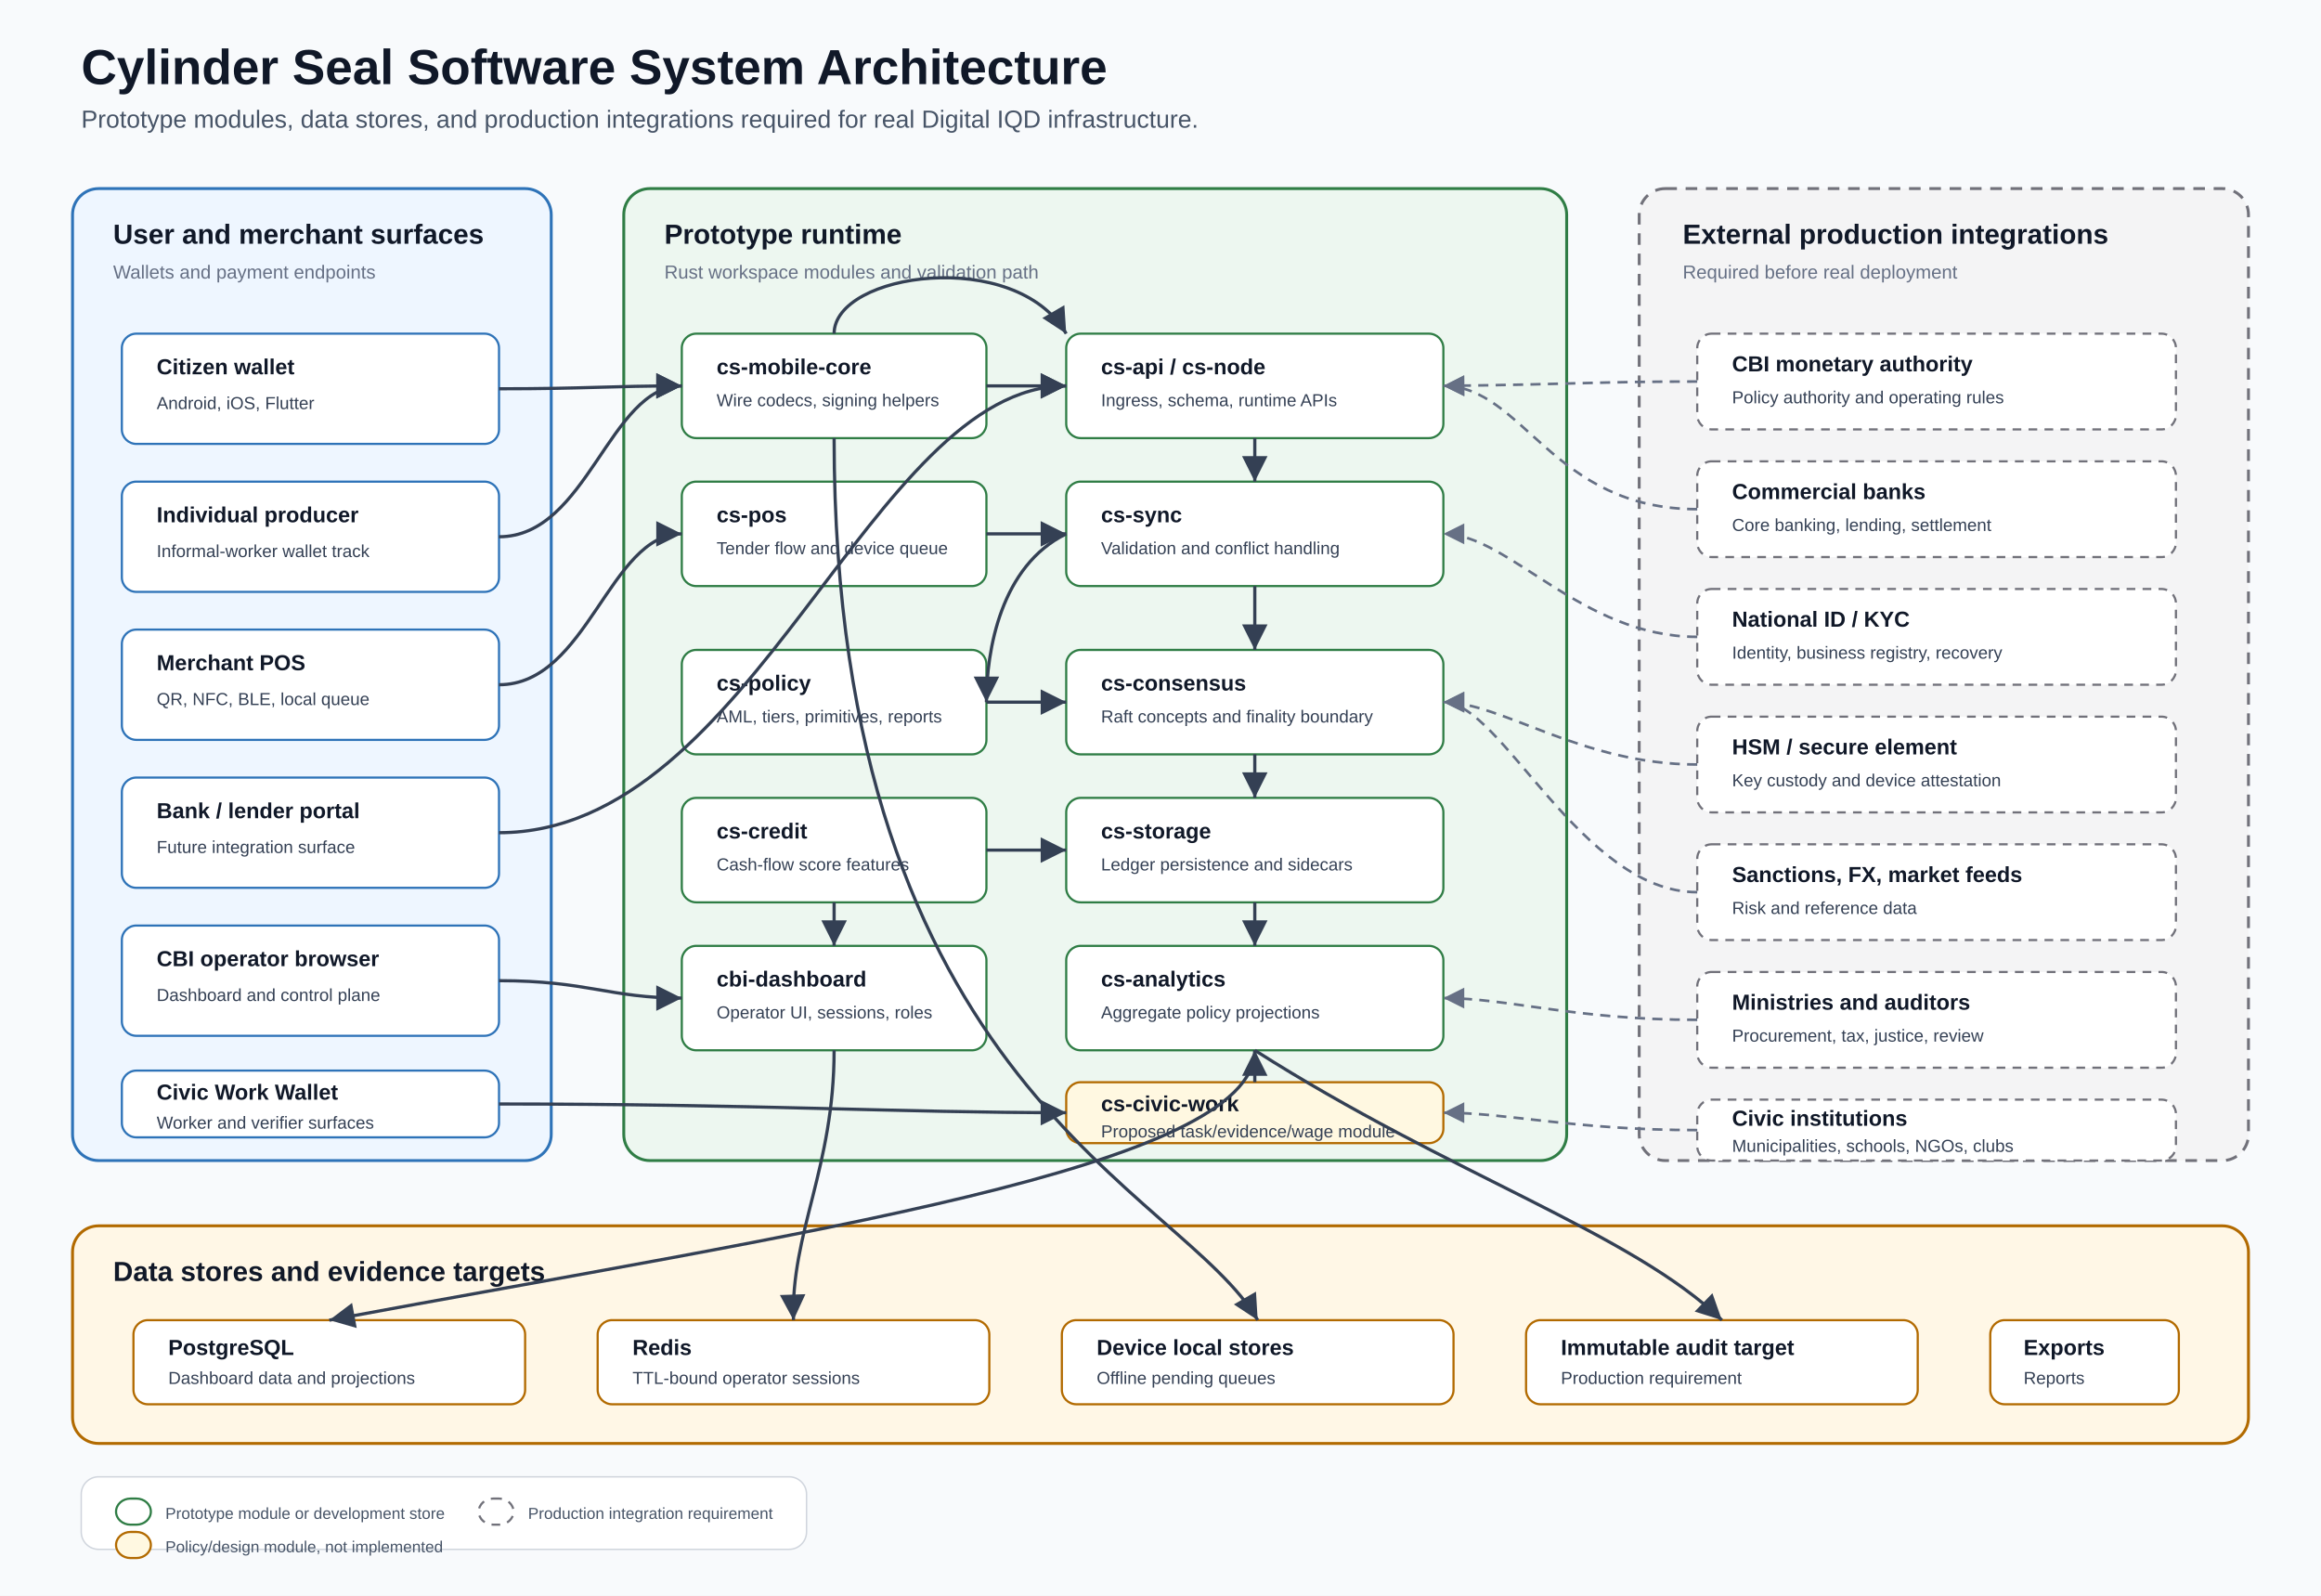
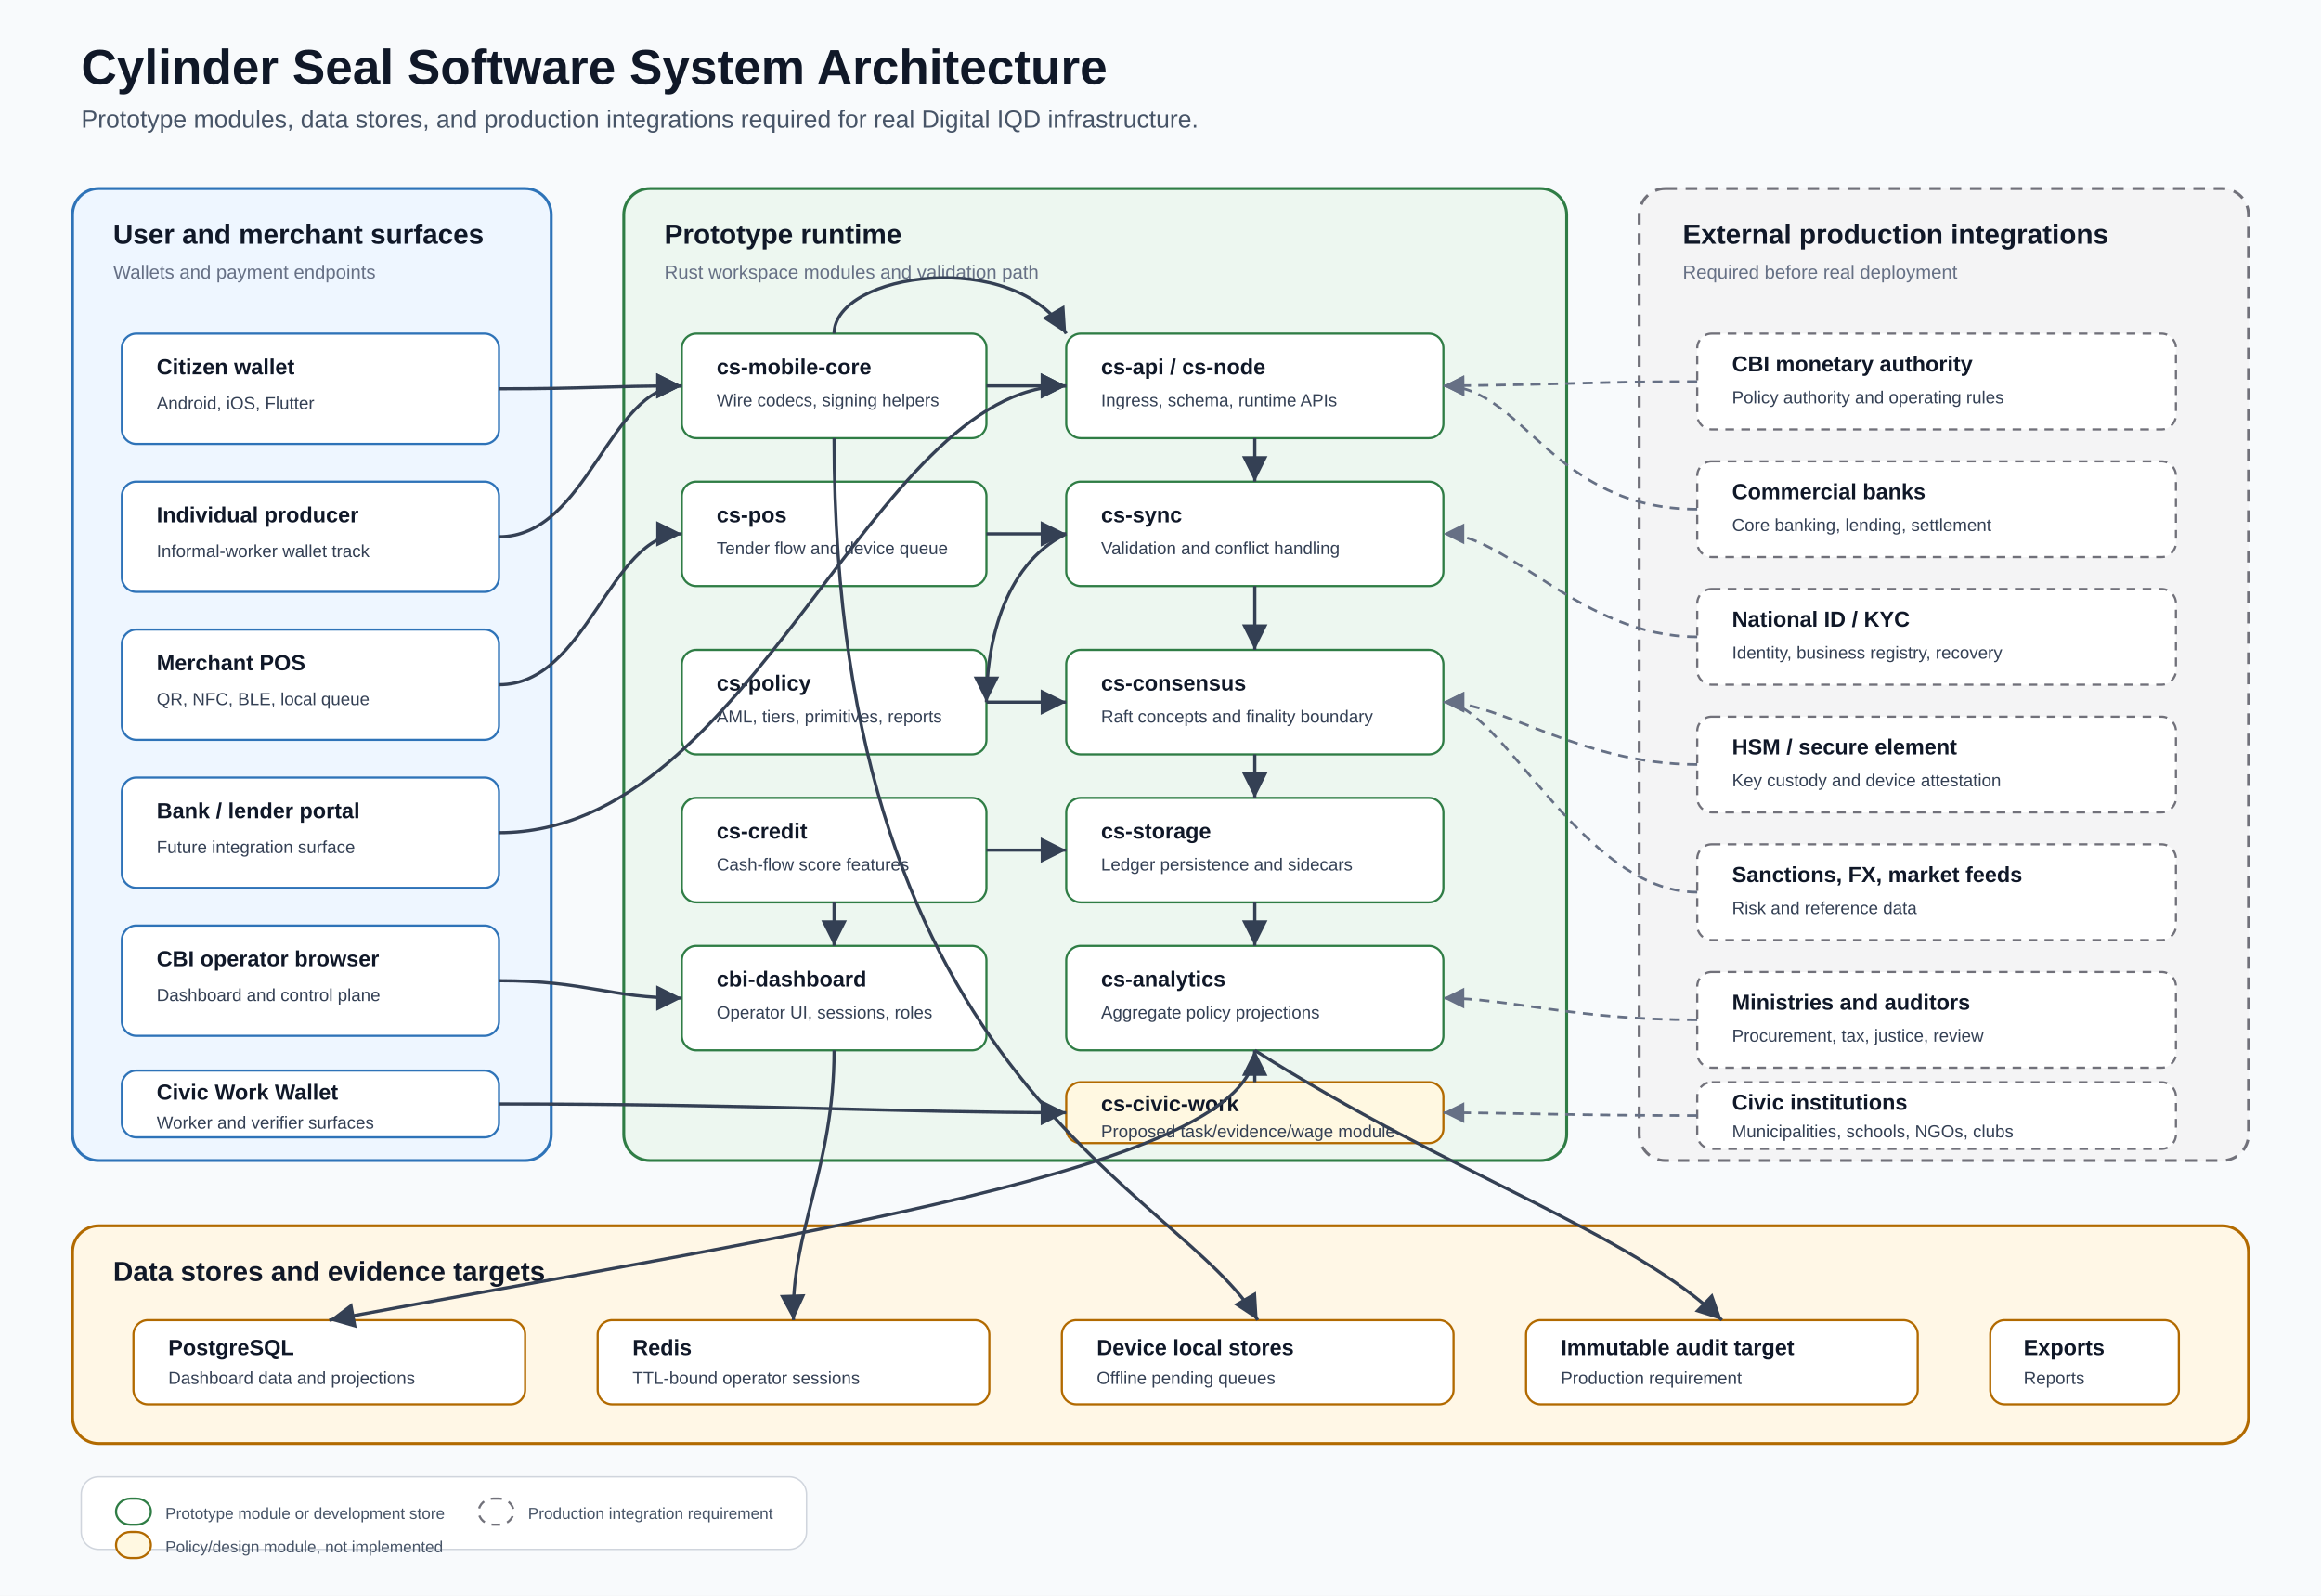
<svg xmlns="http://www.w3.org/2000/svg" width="1600" height="1100" viewBox="0 0 1600 1100" role="img" aria-labelledby="title desc">
  <defs>
    <marker id="arrow" markerWidth="12" markerHeight="12" refX="10" refY="6" orient="auto" markerUnits="strokeWidth">
      <path d="M2,2 L10,6 L2,10 Z" fill="#344054" />
    </marker>
    <marker id="arrow-soft" markerWidth="12" markerHeight="12" refX="10" refY="6" orient="auto" markerUnits="strokeWidth">
      <path d="M2,2 L10,6 L2,10 Z" fill="#667085" />
    </marker>
    <style>
      .bg { fill: #f8fafc; }
      .title { font: 700 34px Arial, sans-serif; fill: #101828; }
      .subtitle { font: 400 17px Arial, sans-serif; fill: #475467; }
      .zone-title { font: 700 19px Arial, sans-serif; fill: #101828; }
      .zone-note { font: 400 13px Arial, sans-serif; fill: #667085; }
      .box-title { font: 700 15px Arial, sans-serif; fill: #101828; }
      .box-text { font: 400 12px Arial, sans-serif; fill: #344054; }
      .small { font: 400 11px Arial, sans-serif; fill: #475467; }
      .zone { stroke-width: 2; rx: 18; }
      .user-zone { fill: #eef6ff; stroke: #2e73b8; }
      .runtime-zone { fill: #edf7f0; stroke: #2f7d45; }
      .store-zone { fill: #fff7e6; stroke: #b26a00; }
      .external-zone { fill: #f4f4f5; stroke: #71717a; stroke-dasharray: 8 6; }
      .box { stroke-width: 1.5; rx: 10; }
      .user { fill: #ffffff; stroke: #2e73b8; }
      .runtime { fill: #ffffff; stroke: #2f7d45; }
      .partial { fill: #fff8e1; stroke: #b26a00; }
      .store { fill: #ffffff; stroke: #b26a00; }
      .external { fill: #ffffff; stroke: #71717a; stroke-dasharray: 6 5; }
      .arrow { stroke: #344054; stroke-width: 2.2; fill: none; marker-end: url(#arrow); }
      .arrow-soft { stroke: #667085; stroke-width: 1.8; fill: none; marker-end: url(#arrow-soft); stroke-dasharray: 7 5; }
      .legend { fill: #ffffff; stroke: #d0d5dd; rx: 12; }
    </style>
  </defs>
  <rect class="bg" width="1600" height="1100" />
  <text class="title" x="56" y="58">Cylinder Seal Software System Architecture</text>
  <text class="subtitle" x="56" y="88">Prototype modules, data stores, and production integrations required for real Digital IQD infrastructure.</text>
  <rect class="zone user-zone" x="50" y="130" width="330" height="670" />
  <text class="zone-title" x="78" y="168">User and merchant surfaces</text>
  <text class="zone-note" x="78" y="192">Wallets and payment endpoints</text>
  <rect class="box user" x="84" y="230" width="260" height="76" />
  <text class="box-title" x="108" y="258">Citizen wallet</text>
  <text class="box-text" x="108" y="282">Android, iOS, Flutter</text>
  <rect class="box user" x="84" y="332" width="260" height="76" />
  <text class="box-title" x="108" y="360">Individual producer</text>
  <text class="box-text" x="108" y="384">Informal-worker wallet track</text>
  <rect class="box user" x="84" y="434" width="260" height="76" />
  <text class="box-title" x="108" y="462">Merchant POS</text>
  <text class="box-text" x="108" y="486">QR, NFC, BLE, local queue</text>
  <rect class="box user" x="84" y="536" width="260" height="76" />
  <text class="box-title" x="108" y="564">Bank / lender portal</text>
  <text class="box-text" x="108" y="588">Future integration surface</text>
  <rect class="box user" x="84" y="638" width="260" height="76" />
  <text class="box-title" x="108" y="666">CBI operator browser</text>
  <text class="box-text" x="108" y="690">Dashboard and control plane</text>
  <rect class="box user" x="84" y="738" width="260" height="46" />
  <text class="box-title" x="108" y="758">Civic Work Wallet</text>
  <text class="box-text" x="108" y="778">Worker and verifier surfaces</text>
  <rect class="zone runtime-zone" x="430" y="130" width="650" height="670" />
  <text class="zone-title" x="458" y="168">Prototype runtime</text>
  <text class="zone-note" x="458" y="192">Rust workspace modules and validation path</text>
  <rect class="box runtime" x="470" y="230" width="210" height="72" />
  <text class="box-title" x="494" y="258">cs-mobile-core</text>
  <text class="box-text" x="494" y="280">Wire codecs, signing helpers</text>
  <rect class="box runtime" x="470" y="332" width="210" height="72" />
  <text class="box-title" x="494" y="360">cs-pos</text>
  <text class="box-text" x="494" y="382">Tender flow and device queue</text>
  <rect class="box runtime" x="735" y="230" width="260" height="72" />
  <text class="box-title" x="759" y="258">cs-api / cs-node</text>
  <text class="box-text" x="759" y="280">Ingress, schema, runtime APIs</text>
  <rect class="box runtime" x="735" y="332" width="260" height="72" />
  <text class="box-title" x="759" y="360">cs-sync</text>
  <text class="box-text" x="759" y="382">Validation and conflict handling</text>
  <rect class="box runtime" x="470" y="448" width="210" height="72" />
  <text class="box-title" x="494" y="476">cs-policy</text>
  <text class="box-text" x="494" y="498">AML, tiers, primitives, reports</text>
  <rect class="box runtime" x="735" y="448" width="260" height="72" />
  <text class="box-title" x="759" y="476">cs-consensus</text>
  <text class="box-text" x="759" y="498">Raft concepts and finality boundary</text>
  <rect class="box runtime" x="470" y="550" width="210" height="72" />
  <text class="box-title" x="494" y="578">cs-credit</text>
  <text class="box-text" x="494" y="600">Cash-flow score features</text>
  <rect class="box runtime" x="735" y="550" width="260" height="72" />
  <text class="box-title" x="759" y="578">cs-storage</text>
  <text class="box-text" x="759" y="600">Ledger persistence and sidecars</text>
  <rect class="box runtime" x="470" y="652" width="210" height="72" />
  <text class="box-title" x="494" y="680">cbi-dashboard</text>
  <text class="box-text" x="494" y="702">Operator UI, sessions, roles</text>
  <rect class="box runtime" x="735" y="652" width="260" height="72" />
  <text class="box-title" x="759" y="680">cs-analytics</text>
  <text class="box-text" x="759" y="702">Aggregate policy projections</text>
  <rect class="box partial" x="735" y="746" width="260" height="42" />
  <text class="box-title" x="759" y="766">cs-civic-work</text>
  <text class="box-text" x="759" y="784">Proposed task/evidence/wage module</text>
  <rect class="zone external-zone" x="1130" y="130" width="420" height="670" />
  <text class="zone-title" x="1160" y="168">External production integrations</text>
  <text class="zone-note" x="1160" y="192">Required before real deployment</text>
  <rect class="box external" x="1170" y="230" width="330" height="66" />
  <text class="box-title" x="1194" y="256">CBI monetary authority</text>
  <text class="box-text" x="1194" y="278">Policy authority and operating rules</text>
  <rect class="box external" x="1170" y="318" width="330" height="66" />
  <text class="box-title" x="1194" y="344">Commercial banks</text>
  <text class="box-text" x="1194" y="366">Core banking, lending, settlement</text>
  <rect class="box external" x="1170" y="406" width="330" height="66" />
  <text class="box-title" x="1194" y="432">National ID / KYC</text>
  <text class="box-text" x="1194" y="454">Identity, business registry, recovery</text>
  <rect class="box external" x="1170" y="494" width="330" height="66" />
  <text class="box-title" x="1194" y="520">HSM / secure element</text>
  <text class="box-text" x="1194" y="542">Key custody and device attestation</text>
  <rect class="box external" x="1170" y="582" width="330" height="66" />
  <text class="box-title" x="1194" y="608">Sanctions, FX, market feeds</text>
  <text class="box-text" x="1194" y="630">Risk and reference data</text>
  <rect class="box external" x="1170" y="670" width="330" height="66" />
  <text class="box-title" x="1194" y="696">Ministries and auditors</text>
  <text class="box-text" x="1194" y="718">Procurement, tax, justice, review</text>
-   <rect class="box external" x="1170" y="758" width="330" height="42" />
-   <text class="box-title" x="1194" y="776">Civic institutions</text>
-   <text class="box-text" x="1194" y="794">Municipalities, schools, NGOs, clubs</text>
+   <rect class="box external" x="1170" y="746" width="330" height="46" />
+   <text class="box-title" x="1194" y="765">Civic institutions</text>
+   <text class="box-text" x="1194" y="784">Municipalities, schools, NGOs, clubs</text>
  <rect class="zone store-zone" x="50" y="845" width="1500" height="150" />
  <text class="zone-title" x="78" y="883">Data stores and evidence targets</text>
  <rect class="box store" x="92" y="910" width="270" height="58" />
  <text class="box-title" x="116" y="934">PostgreSQL</text>
  <text class="box-text" x="116" y="954">Dashboard data and projections</text>
  <rect class="box store" x="412" y="910" width="270" height="58" />
  <text class="box-title" x="436" y="934">Redis</text>
  <text class="box-text" x="436" y="954">TTL-bound operator sessions</text>
  <rect class="box store" x="732" y="910" width="270" height="58" />
  <text class="box-title" x="756" y="934">Device local stores</text>
  <text class="box-text" x="756" y="954">Offline pending queues</text>
  <rect class="box store" x="1052" y="910" width="270" height="58" />
  <text class="box-title" x="1076" y="934">Immutable audit target</text>
  <text class="box-text" x="1076" y="954">Production requirement</text>
  <rect class="box store" x="1372" y="910" width="130" height="58" />
  <text class="box-title" x="1395" y="934">Exports</text>
  <text class="box-text" x="1395" y="954">Reports</text>
  <path class="arrow" d="M344 268 C405 268 420 266 470 266" />
  <path class="arrow" d="M344 370 C405 370 420 266 470 266" />
  <path class="arrow" d="M344 472 C405 472 420 368 470 368" />
  <path class="arrow" d="M344 574 C520 574 600 266 735 266" />
  <path class="arrow" d="M344 676 C405 676 420 688 470 688" />
  <path class="arrow" d="M344 761 C520 761 620 767 735 767" />
  <path class="arrow" d="M680 266 L735 266" />
  <path class="arrow" d="M680 368 L735 368" />
  <path class="arrow" d="M865 302 L865 332" />
  <path class="arrow" d="M735 368 C690 390 680 448 680 484" />
  <path class="arrow" d="M865 404 L865 448" />
  <path class="arrow" d="M680 484 C710 484 705 484 735 484" />
  <path class="arrow" d="M865 520 L865 550" />
  <path class="arrow" d="M680 586 C710 586 705 586 735 586" />
  <path class="arrow" d="M575 622 L575 652" />
  <path class="arrow" d="M865 622 L865 652" />
  <path class="arrow" d="M865 746 C865 735 865 735 865 724" />
  <path class="arrow" d="M865 724 C865 805 550 850 227 910" />
  <path class="arrow" d="M575 724 C575 805 545 850 547 910" />
  <path class="arrow" d="M575 230 C575 188 700 170 735 230" />
  <path class="arrow" d="M575 302 C575 750 815 820 867 910" />
  <path class="arrow" d="M865 724 C1000 810 1125 850 1187 910" />
  <path class="arrow-soft" d="M1170 263 C1100 263 1085 265 995 266" />
  <path class="arrow-soft" d="M1170 351 C1070 351 1050 266 995 266" />
  <path class="arrow-soft" d="M1170 439 C1090 439 1040 368 995 368" />
  <path class="arrow-soft" d="M1170 527 C1090 527 1035 484 995 484" />
  <path class="arrow-soft" d="M1170 615 C1090 615 1035 484 995 484" />
  <path class="arrow-soft" d="M1170 703 C1085 703 1040 688 995 688" />
-   <path class="arrow-soft" d="M1170 779 C1085 779 1040 767 995 767" />
+   <path class="arrow-soft" d="M1170 769 C1085 769 1040 767 995 767" />
  <rect class="legend" x="56" y="1018" width="500" height="50" />
  <rect class="box runtime" x="80" y="1033" width="24" height="18" />
  <text class="small" x="114" y="1047">Prototype module or development store</text>
  <rect class="box external" x="330" y="1033" width="24" height="18" />
  <text class="small" x="364" y="1047">Production integration requirement</text>
  <rect class="box partial" x="80" y="1056" width="24" height="18" />
  <text class="small" x="114" y="1070">Policy/design module, not implemented</text>
</svg>
